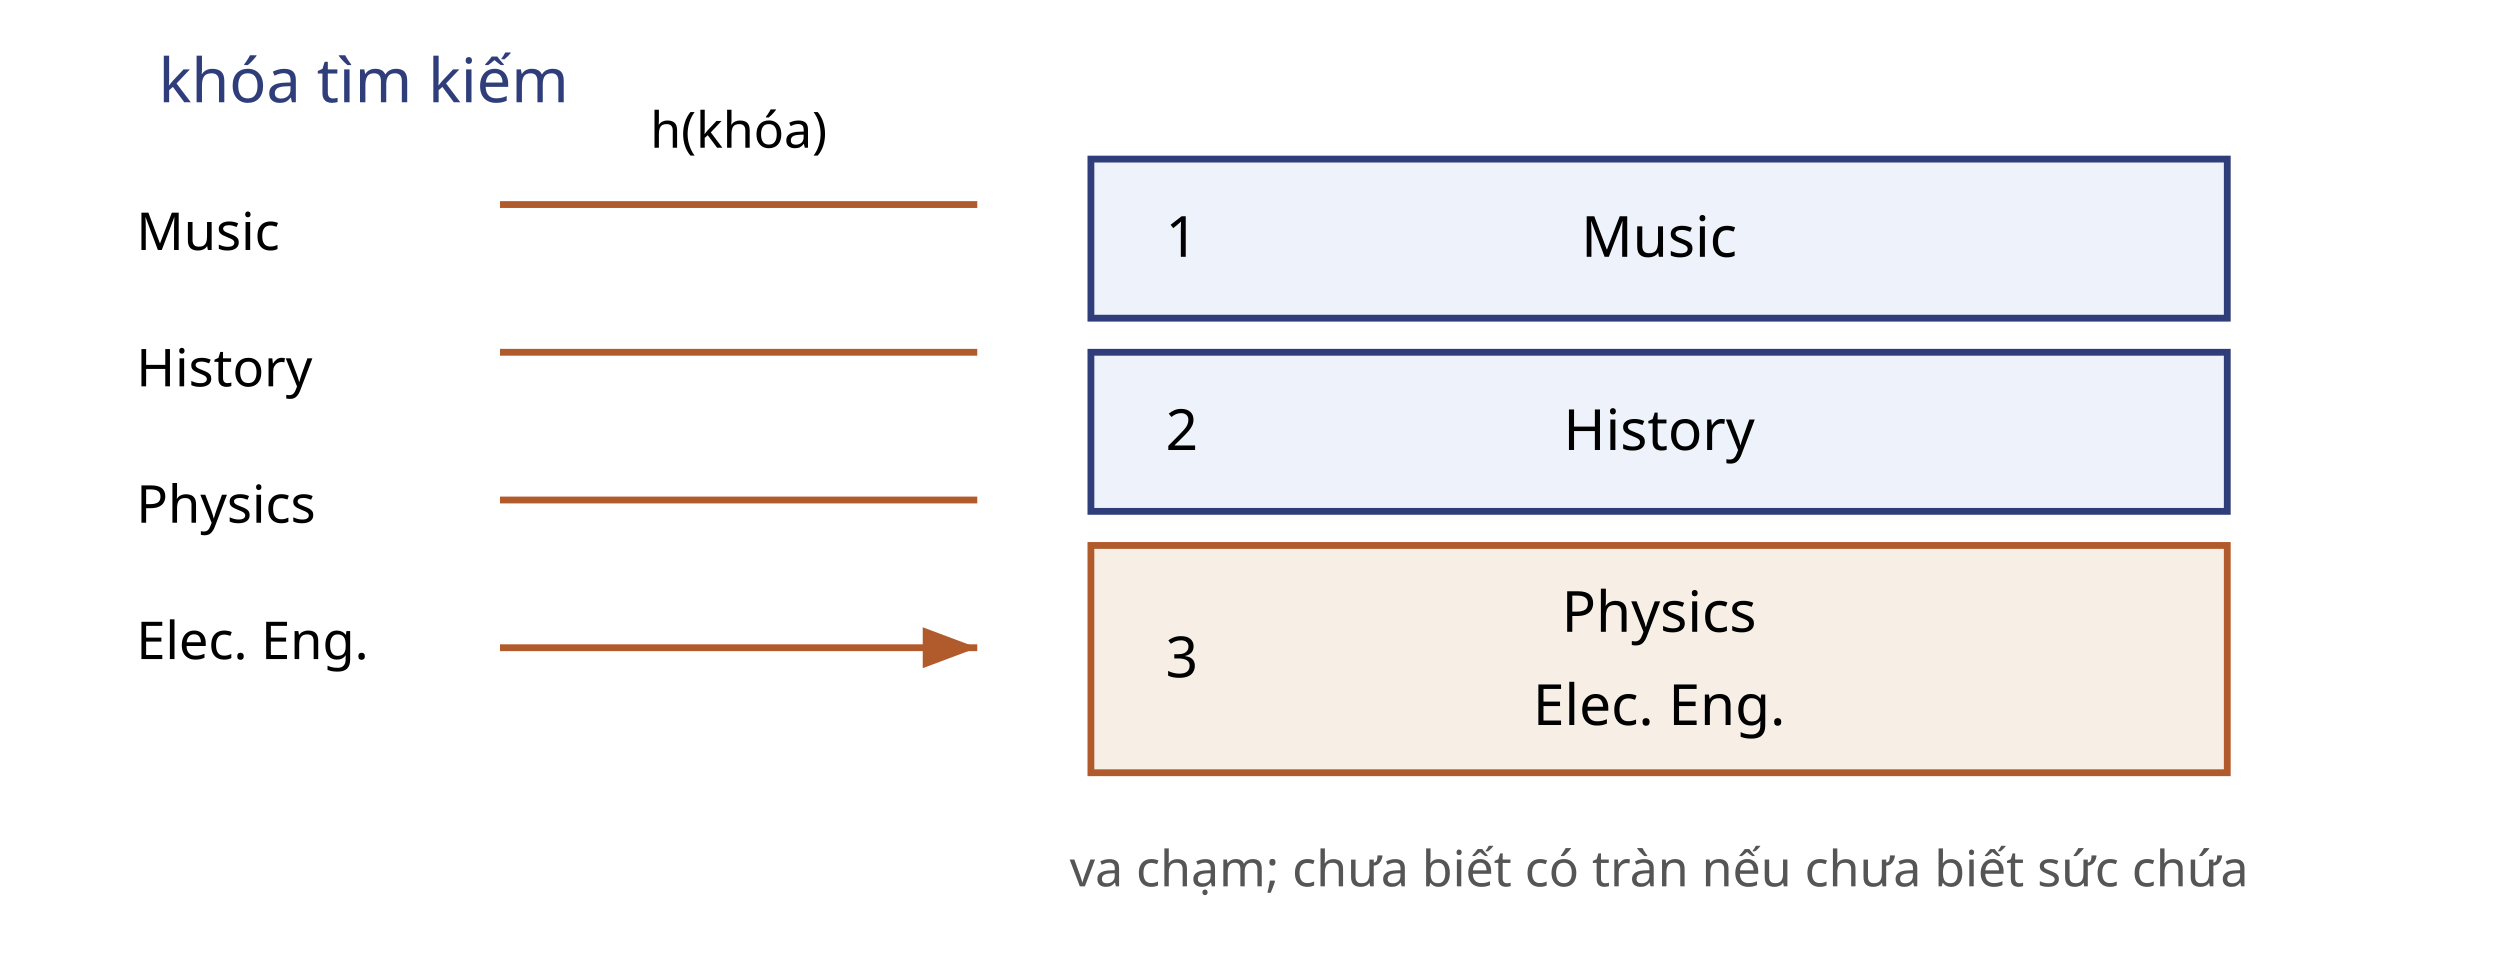
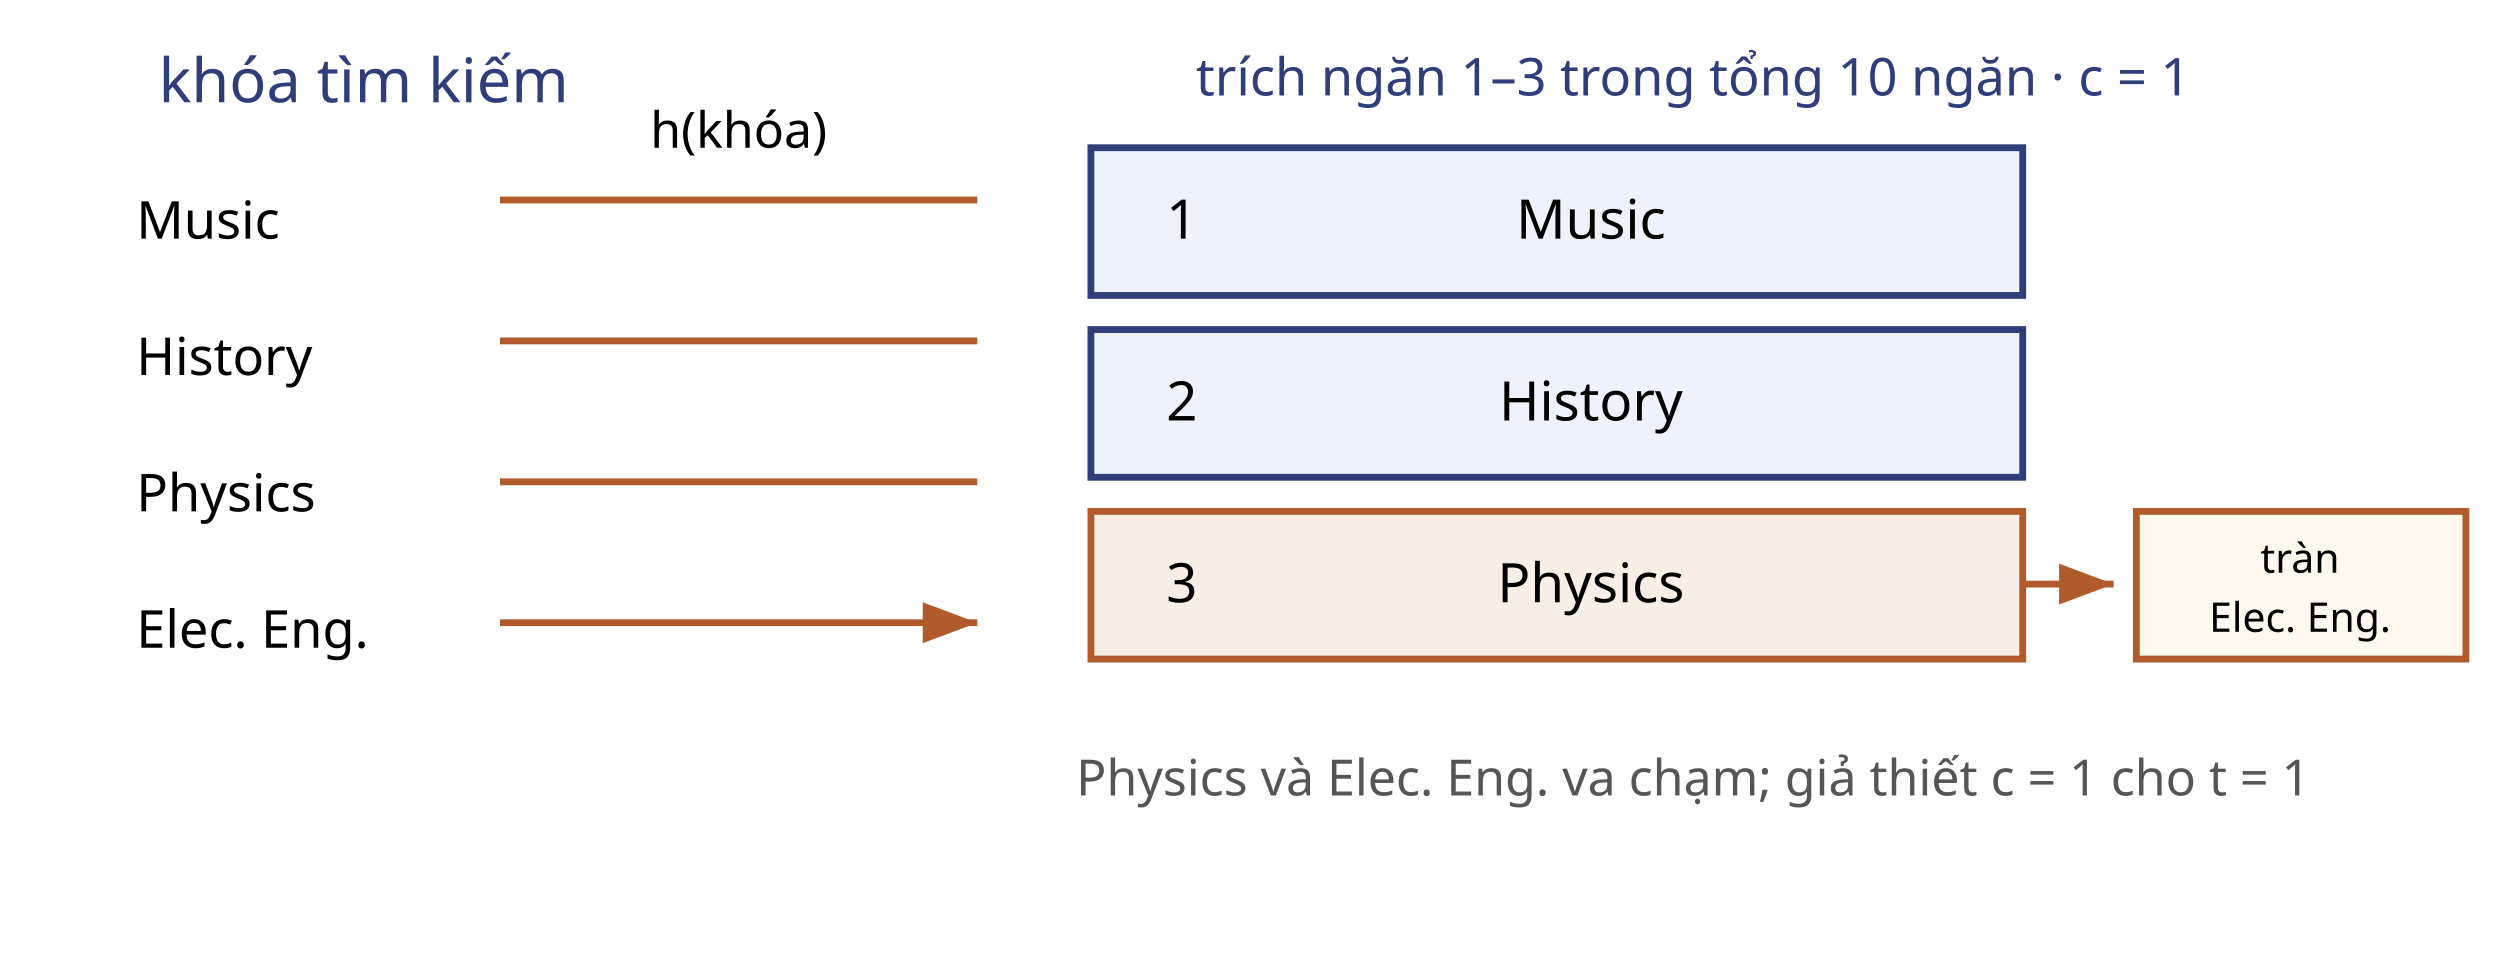
<svg xmlns="http://www.w3.org/2000/svg" viewBox="0 0 1100 430" role="img" aria-labelledby="t d">
  <defs>
    <marker id="a" markerWidth="9" markerHeight="9" refX="8" refY="3" orient="auto">
      <path d="M0 0L8 3 0 6Z" fill="#B15A2B" />
    </marker>
  </defs>
  <g font-family="sans-serif">
    <text x="160" y="45" text-anchor="middle" font-size="27" fill="#2F3E7A">khóa tìm kiếm</text>
+     <text x="745" y="42" text-anchor="middle" font-size="23" fill="#2F3E7A">trích ngăn 1–3 trong tổng 10 ngăn · c = 1</text>
    <g font-size="23">
-       <text x="60" y="110">Music</text>
-       <text x="60" y="170">History</text>
-       <text x="60" y="230">Physics</text>
-       <text x="60" y="290">Elec. Eng.</text>
+       <text x="60" y="105">Music</text>
+       <text x="60" y="165">History</text>
+       <text x="60" y="225">Physics</text>
+       <text x="60" y="285">Elec. Eng.</text>
    </g>
-     <path d="M220 90H430M220 155H430M220 220H430M220 285H430" stroke="#B15A2B" stroke-width="3" marker-end="url(#a)" />
+     <path d="M220 88H430M220 150H430M220 212H430M220 274H430" stroke="#B15A2B" stroke-width="3" marker-end="url(#a)" />
    <text x="325" y="65" text-anchor="middle" font-size="22">h(khóa)</text>
-     <g font-family="sans-serif" font-size="25" text-anchor="middle">
-       <rect x="480" y="70" width="500" height="70" fill="#EEF2FA" stroke="#2F3E7A" stroke-width="3" />
-       <text x="520" y="113">1</text>
-       <text x="730" y="113">Music</text>
-       <rect x="480" y="155" width="500" height="70" fill="#EEF2FA" stroke="#2F3E7A" stroke-width="3" />
-       <text x="520" y="198">2</text>
-       <text x="730" y="198">History</text>
-       <rect x="480" y="240" width="500" height="100" fill="#F7EFE6" stroke="#B15A2B" stroke-width="3" />
-       <text x="520" y="298">3</text>
-       <text x="730" y="278">Physics</text>
-       <text x="730" y="319">Elec. Eng.</text>
+     <g font-size="24" text-anchor="middle">
+       <rect x="480" y="65" width="410" height="65" fill="#EEF2FA" stroke="#2F3E7A" stroke-width="3" />
+       <text x="520" y="105">1</text>
+       <text x="700" y="105">Music</text>
+       <rect x="480" y="145" width="410" height="65" fill="#EEF2FA" stroke="#2F3E7A" stroke-width="3" />
+       <text x="520" y="185">2</text>
+       <text x="700" y="185">History</text>
+       <rect x="480" y="225" width="410" height="65" fill="#F7EFE6" stroke="#B15A2B" stroke-width="3" />
+       <text x="520" y="265">3</text>
+       <text x="700" y="265">Physics</text>
+       <path d="M890 257H930" stroke="#B15A2B" stroke-width="3" marker-end="url(#a)" />
+       <rect x="940" y="225" width="145" height="65" fill="#FFF8EF" stroke="#B15A2B" stroke-width="3" />
+       <text x="1012" y="252" font-size="18">tràn</text>
+       <text x="1012" y="278" font-size="18">Elec. Eng.</text>
    </g>
-     <text x="730" y="390" text-anchor="middle" font-size="22" fill="#555">va chạm; chưa biết có tràn nếu chưa biết sức chứa</text>
+     <text x="745" y="350" text-anchor="middle" font-size="22" fill="#555">Physics và Elec. Eng. va chạm; giả thiết c = 1 cho t = 1</text>
  </g>
</svg>
